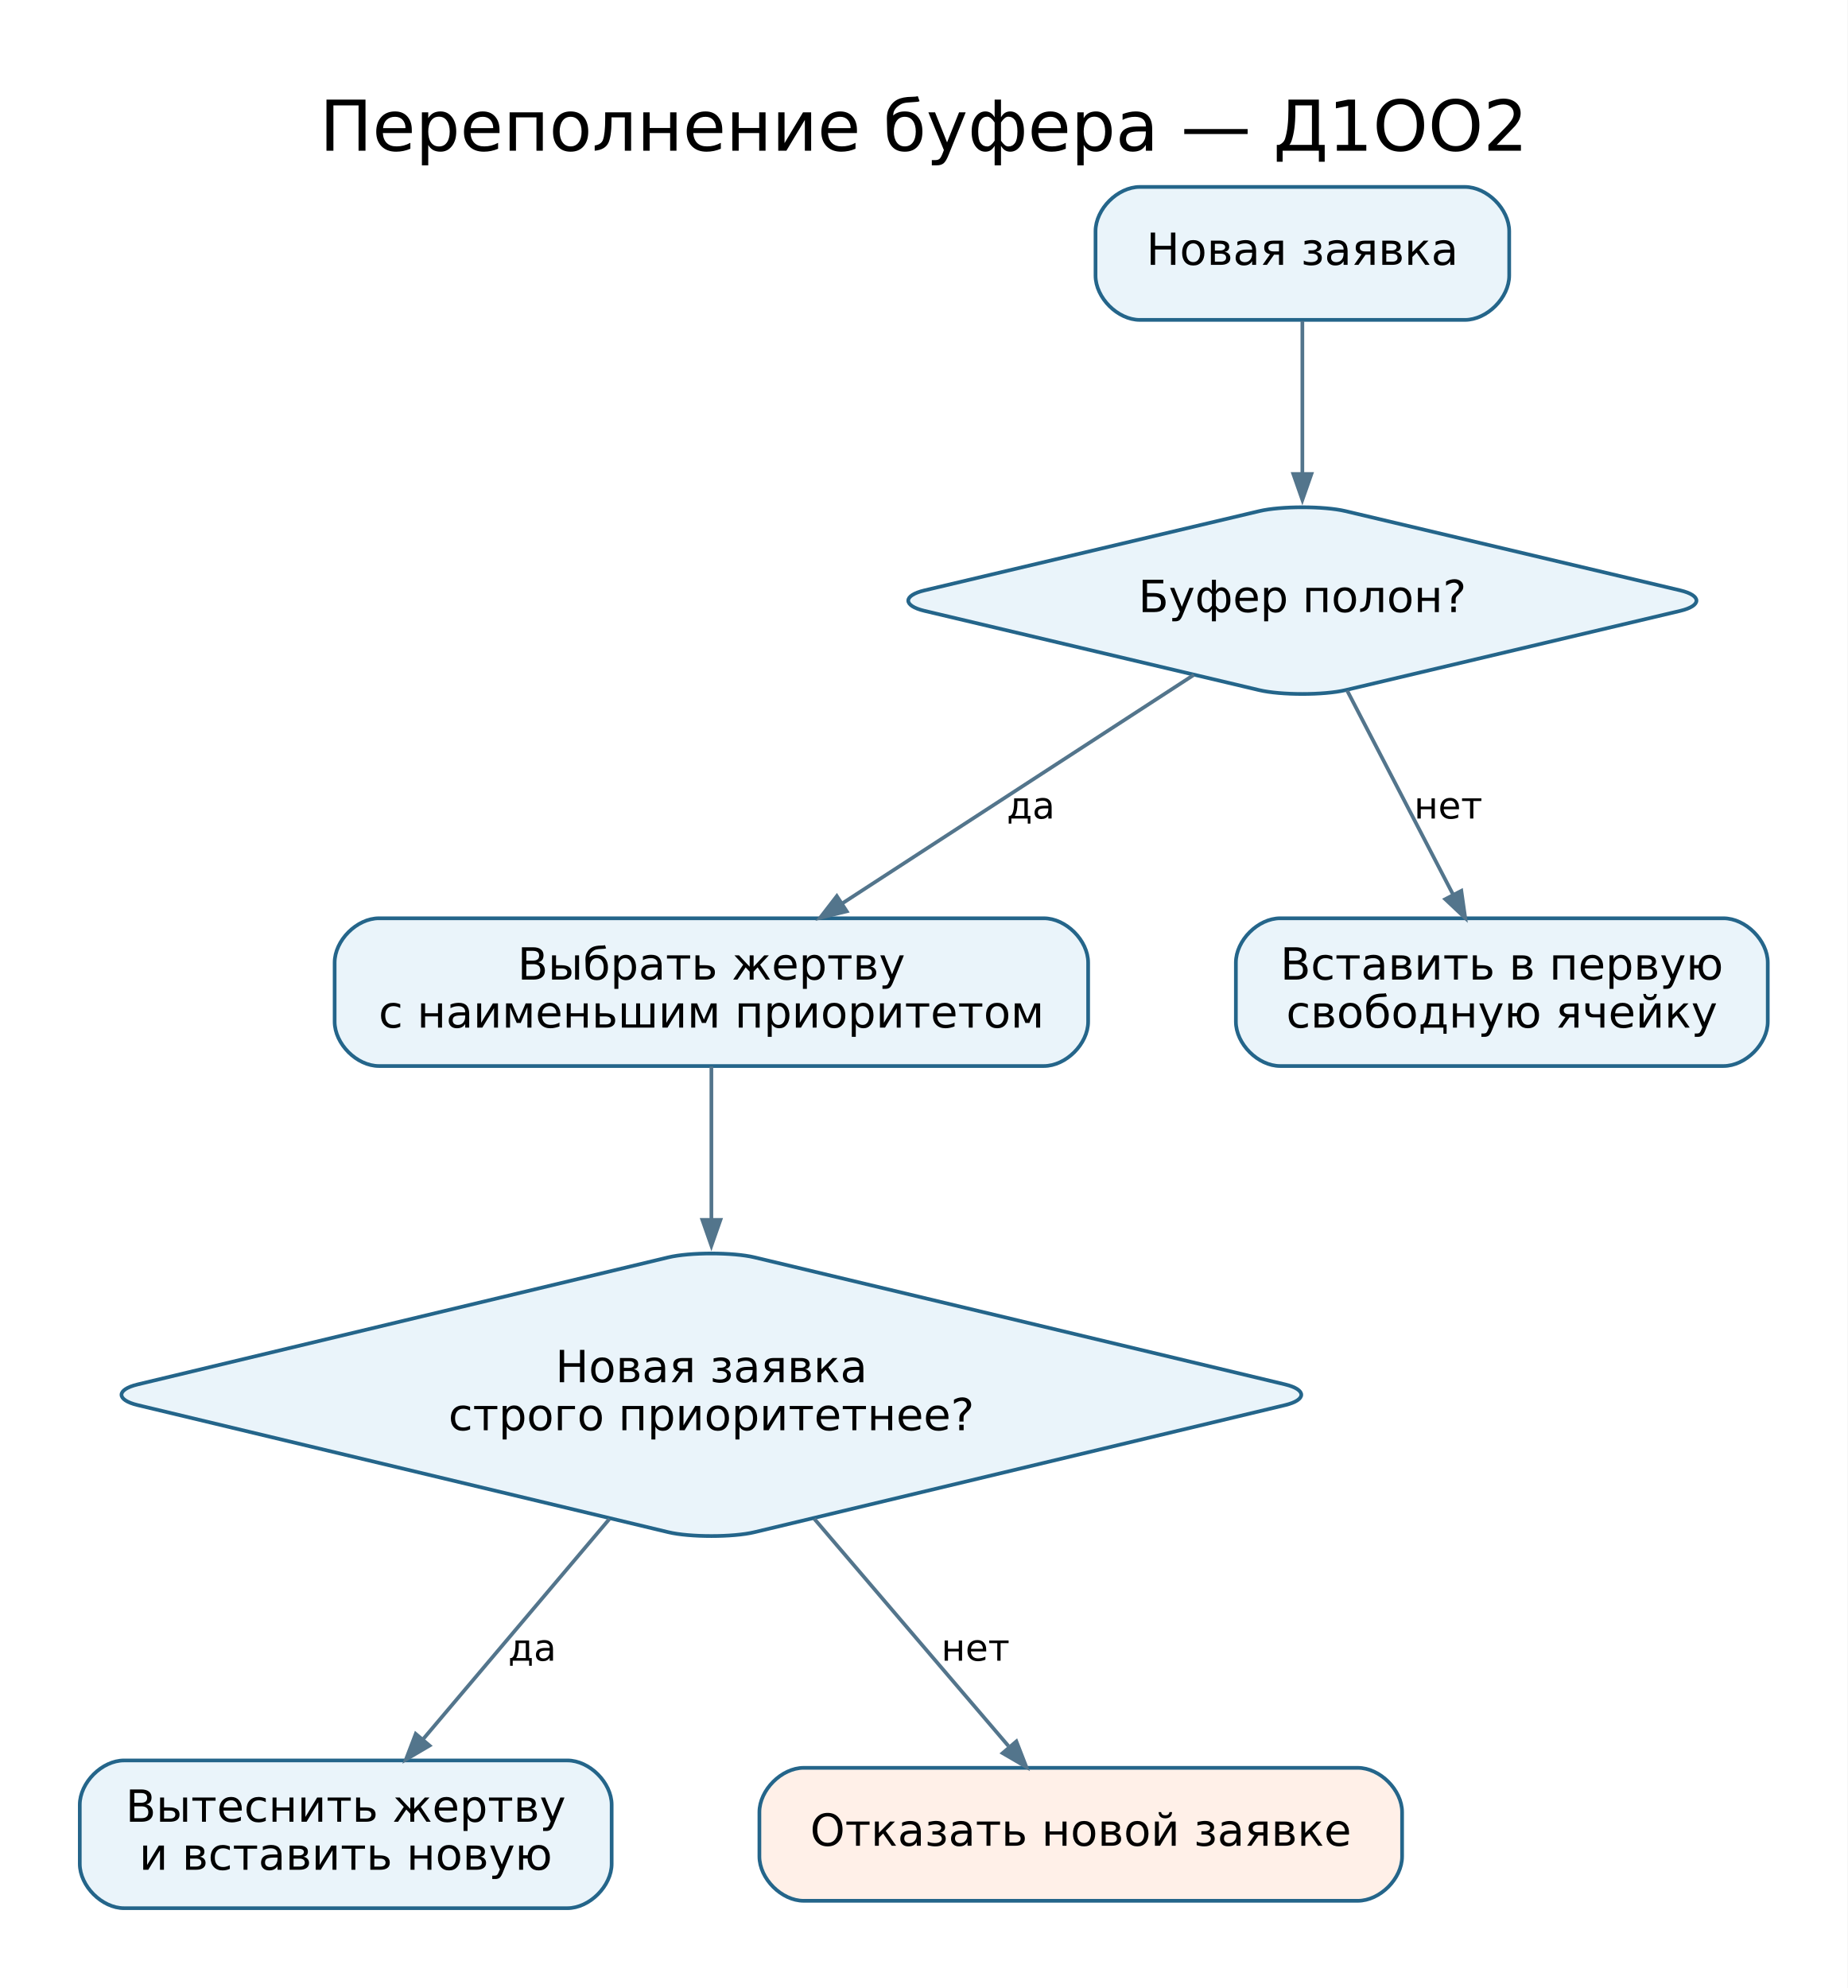
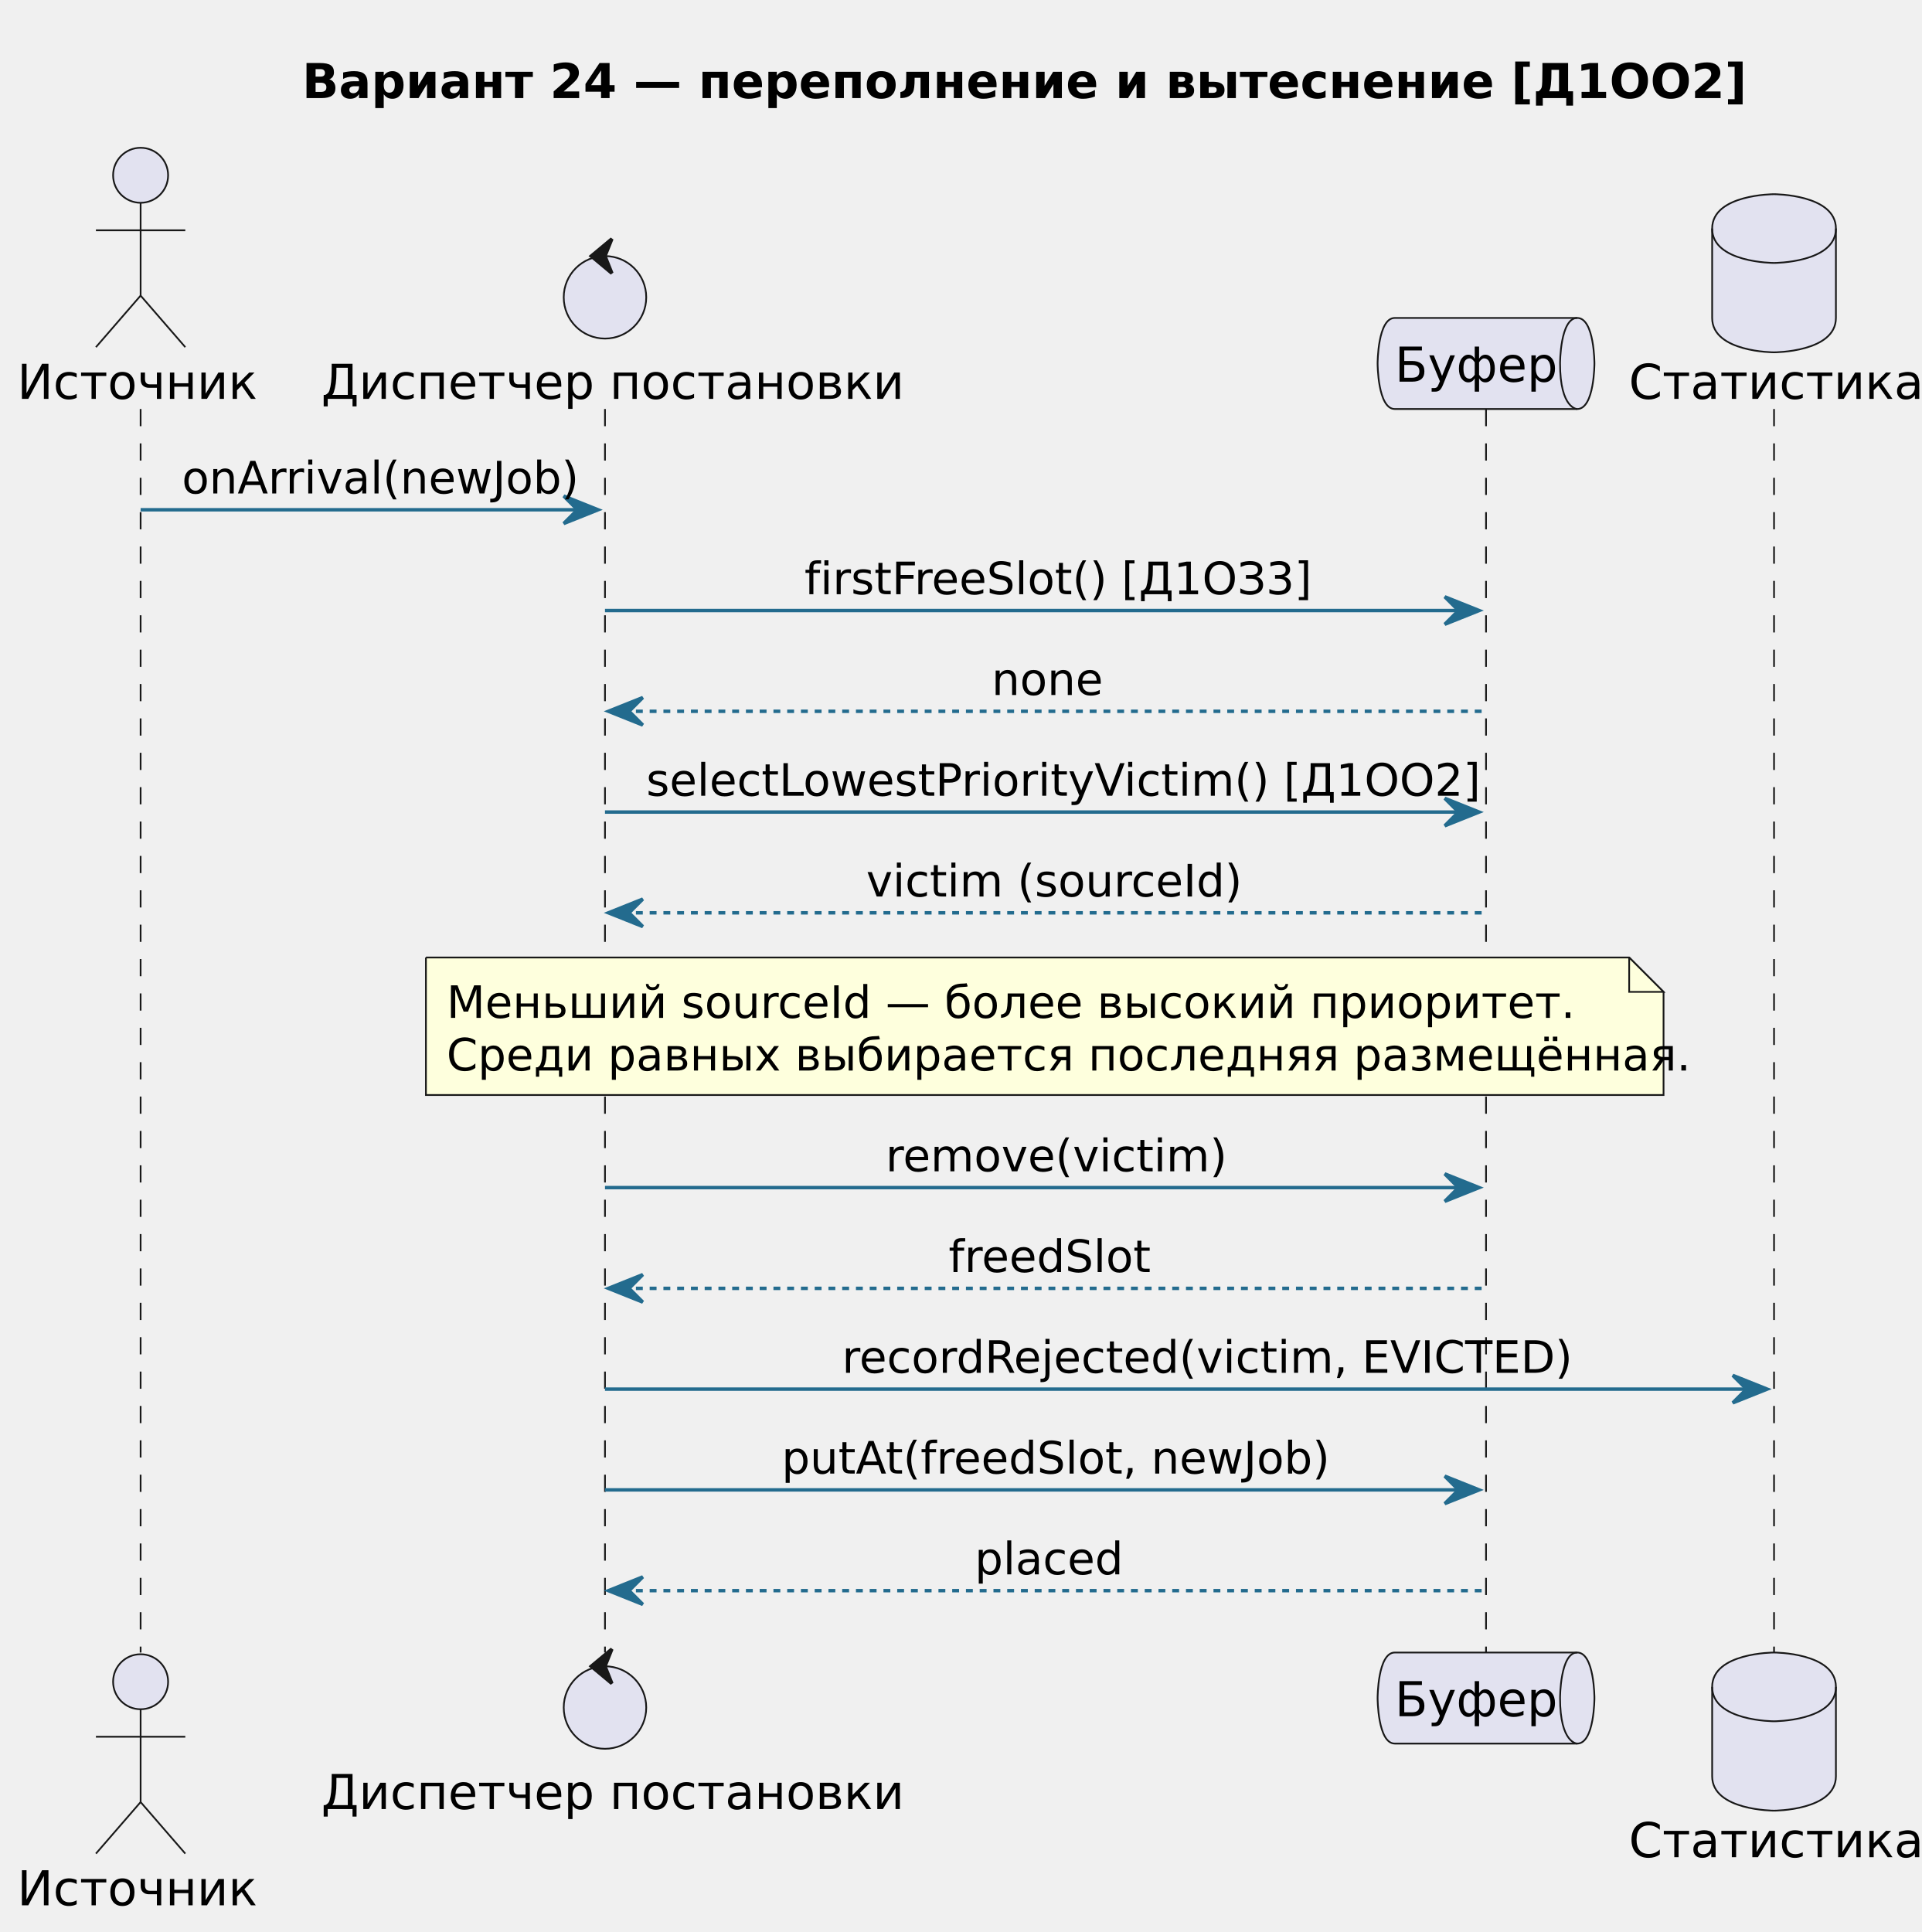
- <svg xmlns="http://www.w3.org/2000/svg" width="500pt" height="538pt" viewBox="0.00 0.00 500.20 538.20">
-   <g id="graph0" class="graph" transform="scale(1 1) rotate(0) translate(21.6 516.6)">
-     <polygon fill="white" stroke="transparent" points="-21.6,21.6 -21.6,-516.6 478.6,-516.6 478.6,21.6 -21.6,21.6" />
-     <text text-anchor="middle" x="228.5" y="-475.8" font-family="DejaVu Sans" font-size="19.00">Переполнение буфера — Д1ОО2</text>
-     <g id="node1" class="node">
-       <path fill="#eaf4fa" stroke="#24658a" d="M375,-466C375,-466 287,-466 287,-466 281,-466 275,-460 275,-454 275,-454 275,-442 275,-442 275,-436 281,-430 287,-430 287,-430 375,-430 375,-430 381,-430 387,-436 387,-442 387,-442 387,-454 387,-454 387,-460 381,-466 375,-466" />
-       <text text-anchor="middle" x="331" y="-444.9" font-family="DejaVu Sans" font-size="12.00">Новая заявка</text>
+ <svg xmlns="http://www.w3.org/2000/svg" contentStyleType="text/css" data-diagram-type="SEQUENCE" height="562px" preserveAspectRatio="none" style="width:559px;height:562px;background:#FFFFFF;" version="1.1" viewBox="0 0 559 562" width="559px" zoomAndPan="magnify">
+   <defs />
+   <g>
+     <text fill="#000000" font-family="DejaVu Sans" font-size="14" font-weight="bold" lengthAdjust="spacing" textLength="386.524" x="87.877" y="28.535">Вариант 24 — переполнение и вытеснение [Д1ОО2]</text>
+     <g>
+       <rect fill="#000000" fill-opacity="0" height="361.727" width="8" x="37.401" y="118.977" />
+       <line style="stroke:#181818;stroke-width:0.5;stroke-dasharray:5,5;" x1="40.901" x2="40.901" y1="118.977" y2="480.703" />
    </g>
-     <g id="node2" class="node">
-       <path fill="#eaf4fa" stroke="#24658a" d="M319.32,-378.23C319.32,-378.23 228.68,-356.77 228.68,-356.77 222.84,-355.38 222.84,-352.62 228.68,-351.23 228.68,-351.23 319.32,-329.77 319.32,-329.77 325.16,-328.38 336.84,-328.38 342.68,-329.77 342.68,-329.77 433.32,-351.23 433.32,-351.23 439.16,-352.62 439.16,-355.38 433.32,-356.77 433.32,-356.77 342.68,-378.23 342.68,-378.23 336.84,-379.62 325.16,-379.62 319.32,-378.23" />
-       <text text-anchor="middle" x="331" y="-350.9" font-family="DejaVu Sans" font-size="12.00">Буфер полон?</text>
+     <g>
+       <rect fill="#000000" fill-opacity="0" height="361.727" width="8" x="172.479" y="118.977" />
+       <line style="stroke:#181818;stroke-width:0.5;stroke-dasharray:5,5;" x1="175.979" x2="175.979" y1="118.977" y2="480.703" />
    </g>
-     <g id="edge1" class="edge">
-       <path fill="none" stroke="#53758c" d="M331,-429.7C331,-418.08 331,-402.41 331,-388.41" />
-       <polygon fill="#53758c" stroke="#53758c" points="333.45,-388.28 331,-381.28 328.55,-388.28 333.45,-388.28" />
+     <g>
+       <rect fill="#000000" fill-opacity="0" height="361.727" width="8" x="428.759" y="118.977" />
+       <line style="stroke:#181818;stroke-width:0.5;stroke-dasharray:5,5;" x1="432.259" x2="432.259" y1="118.977" y2="480.703" />
    </g>
-     <g id="node3" class="node">
-       <path fill="#eaf4fa" stroke="#24658a" d="M261,-268C261,-268 81,-268 81,-268 75,-268 69,-262 69,-256 69,-256 69,-240 69,-240 69,-234 75,-228 81,-228 81,-228 261,-228 261,-228 267,-228 273,-234 273,-240 273,-240 273,-256 273,-256 273,-262 267,-268 261,-268" />
-       <text text-anchor="middle" x="171" y="-251.4" font-family="DejaVu Sans" font-size="12.00">Выбрать жертву</text>
-       <text text-anchor="middle" x="171" y="-238.4" font-family="DejaVu Sans" font-size="12.00">с наименьшим приоритетом</text>
+     <g>
+       <rect fill="#000000" fill-opacity="0" height="361.727" width="8" x="512.537" y="118.977" />
+       <line style="stroke:#181818;stroke-width:0.5;stroke-dasharray:5,5;" x1="516.037" x2="516.037" y1="118.977" y2="480.703" />
    </g>
-     <g id="edge2" class="edge">
-       <path fill="none" stroke="#53758c" d="M301.65,-333.92C274.79,-316.46 234.97,-290.58 206.36,-271.98" />
-       <polygon fill="#53758c" stroke="#53758c" points="207.64,-269.89 200.43,-268.13 204.96,-274 207.64,-269.89" />
-       <text text-anchor="middle" x="257.5" y="-295" font-family="DejaVu Sans" font-size="10.00">да</text>
-     </g>
-     <g id="node7" class="node">
-       <path fill="#eaf4fa" stroke="#24658a" d="M445,-268C445,-268 325,-268 325,-268 319,-268 313,-262 313,-256 313,-256 313,-240 313,-240 313,-234 319,-228 325,-228 325,-228 445,-228 445,-228 451,-228 457,-234 457,-240 457,-240 457,-256 457,-256 457,-262 451,-268 445,-268" />
-       <text text-anchor="middle" x="385" y="-251.4" font-family="DejaVu Sans" font-size="12.00">Вставить в первую</text>
-       <text text-anchor="middle" x="385" y="-238.4" font-family="DejaVu Sans" font-size="12.00">свободную ячейку</text>
-     </g>
-     <g id="edge3" class="edge">
-       <path fill="none" stroke="#53758c" d="M343.12,-329.66C351.63,-313.27 363.01,-291.36 371.76,-274.51" />
-       <polygon fill="#53758c" stroke="#53758c" points="374.04,-275.43 375.09,-268.09 369.69,-273.17 374.04,-275.43" />
-       <text text-anchor="middle" x="370.5" y="-295" font-family="DejaVu Sans" font-size="10.00">нет</text>
-     </g>
-     <g id="node4" class="node">
-       <path fill="#eaf4fa" stroke="#24658a" d="M159.33,-176.2C159.33,-176.2 15.67,-141.8 15.67,-141.8 9.83,-140.4 9.83,-137.6 15.67,-136.2 15.67,-136.2 159.33,-101.8 159.33,-101.8 165.17,-100.4 176.83,-100.4 182.67,-101.8 182.67,-101.8 326.33,-136.2 326.33,-136.2 332.17,-137.6 332.17,-140.4 326.33,-141.8 326.33,-141.8 182.67,-176.2 182.67,-176.2 176.83,-177.6 165.17,-177.6 159.33,-176.2" />
-       <text text-anchor="middle" x="171" y="-142.4" font-family="DejaVu Sans" font-size="12.00">Новая заявка</text>
-       <text text-anchor="middle" x="171" y="-129.4" font-family="DejaVu Sans" font-size="12.00">строго приоритетнее?</text>
-     </g>
-     <g id="edge4" class="edge">
-       <path fill="none" stroke="#53758c" d="M171,-227.87C171,-216.3 171,-201.01 171,-186.43" />
-       <polygon fill="#53758c" stroke="#53758c" points="173.45,-186.35 171,-179.35 168.55,-186.35 173.45,-186.35" />
-     </g>
-     <g id="node5" class="node">
-       <path fill="#eaf4fa" stroke="#24658a" d="M132,-40C132,-40 12,-40 12,-40 6,-40 0,-34 0,-28 0,-28 0,-12 0,-12 0,-6 6,0 12,0 12,0 132,0 132,0 138,0 144,-6 144,-12 144,-12 144,-28 144,-28 144,-34 138,-40 132,-40" />
-       <text text-anchor="middle" x="72" y="-23.4" font-family="DejaVu Sans" font-size="12.00">Вытеснить жертву</text>
-       <text text-anchor="middle" x="72" y="-10.4" font-family="DejaVu Sans" font-size="12.00">и вставить новую</text>
-     </g>
-     <g id="edge5" class="edge">
-       <path fill="none" stroke="#53758c" d="M143.42,-105.41C127.49,-86.58 107.75,-63.26 93.07,-45.9" />
-       <polygon fill="#53758c" stroke="#53758c" points="94.69,-44.02 88.3,-40.26 90.95,-47.19 94.69,-44.02" />
-       <text text-anchor="middle" x="122.5" y="-67" font-family="DejaVu Sans" font-size="10.00">да</text>
-     </g>
-     <g id="node6" class="node">
-       <path fill="#fff0e8" stroke="#24658a" d="M346,-38C346,-38 196,-38 196,-38 190,-38 184,-32 184,-26 184,-26 184,-14 184,-14 184,-8 190,-2 196,-2 196,-2 346,-2 346,-2 352,-2 358,-8 358,-14 358,-14 358,-26 358,-26 358,-32 352,-38 346,-38" />
-       <text text-anchor="middle" x="271" y="-16.9" font-family="DejaVu Sans" font-size="12.00">Отказать новой заявке</text>
-     </g>
-     <g id="edge6" class="edge">
-       <path fill="none" stroke="#53758c" d="M198.86,-105.41C215.57,-85.85 236.43,-61.44 251.42,-43.91" />
-       <polygon fill="#53758c" stroke="#53758c" points="253.57,-45.16 256.26,-38.25 249.85,-41.98 253.57,-45.16" />
-       <text text-anchor="middle" x="242.5" y="-67" font-family="DejaVu Sans" font-size="10.00">нет</text>
-     </g>
+     <text fill="#000000" font-family="DejaVu Sans" font-size="14" lengthAdjust="spacing" textLength="65.803" x="5" y="116.023">Источник</text>
+     <ellipse cx="40.901" cy="50.988" fill="#E2E2F0" rx="8" ry="8" style="stroke:#181818;stroke-width:0.5;" />
+     <path d="M40.901,58.988 L40.901,85.988 M27.901,66.988 L53.901,66.988 M40.901,85.988 L27.901,100.988 M40.901,85.988 L53.901,100.988" fill="none" style="stroke:#181818;stroke-width:0.5;" />
+     <text fill="#000000" font-family="DejaVu Sans" font-size="14" lengthAdjust="spacing" textLength="159.024" x="93.467" y="116.023">Диспетчер постановки</text>
+     <ellipse cx="175.979" cy="86.488" fill="#E2E2F0" rx="12" ry="12" style="stroke:#181818;stroke-width:0.5;" />
+     <polygon fill="#181818" points="171.979,74.488,177.979,69.488,175.979,74.488,177.979,79.488,171.979,74.488" style="stroke:#181818;stroke-width:1;" />
+     <path d="M405.722,92.488 L458.795,92.488 C463.795,92.488 463.795,105.732 463.795,105.732 C463.795,105.732 463.795,118.977 458.795,118.977 L405.722,118.977 C400.722,118.977 400.722,105.732 400.722,105.732 C400.722,105.732 400.722,92.488 405.722,92.488" fill="#E2E2F0" style="stroke:#181818;stroke-width:0.5;" />
+     <path d="M458.795,92.488 C453.795,92.488 453.795,105.732 453.795,105.732 C453.795,118.977 458.795,118.977 458.795,118.977" fill="none" style="stroke:#181818;stroke-width:0.5;" />
+     <text fill="#000000" font-family="DejaVu Sans" font-size="14" lengthAdjust="spacing" textLength="43.073" x="405.722" y="111.023">Буфер</text>
+     <text fill="#000000" font-family="DejaVu Sans" font-size="14" lengthAdjust="spacing" textLength="78.483" x="473.795" y="116.023">Статистика</text>
+     <path d="M498.037,66.488 C498.037,56.488 516.037,56.488 516.037,56.488 C516.037,56.488 534.037,56.488 534.037,66.488 L534.037,92.488 C534.037,102.488 516.037,102.488 516.037,102.488 C516.037,102.488 498.037,102.488 498.037,92.488 L498.037,66.488" fill="#E2E2F0" style="stroke:#181818;stroke-width:0.5;" />
+     <path d="M498.037,66.488 C498.037,76.488 516.037,76.488 516.037,76.488 C516.037,76.488 534.037,76.488 534.037,66.488" fill="none" style="stroke:#181818;stroke-width:0.5;" />
+     <text fill="#000000" font-family="DejaVu Sans" font-size="14" lengthAdjust="spacing" textLength="65.803" x="5" y="554.238">Источник</text>
+     <ellipse cx="40.901" cy="489.203" fill="#E2E2F0" rx="8" ry="8" style="stroke:#181818;stroke-width:0.5;" />
+     <path d="M40.901,497.203 L40.901,524.203 M27.901,505.203 L53.901,505.203 M40.901,524.203 L27.901,539.203 M40.901,524.203 L53.901,539.203" fill="none" style="stroke:#181818;stroke-width:0.5;" />
+     <text fill="#000000" font-family="DejaVu Sans" font-size="14" lengthAdjust="spacing" textLength="159.024" x="93.467" y="526.238">Диспетчер постановки</text>
+     <ellipse cx="175.979" cy="496.703" fill="#E2E2F0" rx="12" ry="12" style="stroke:#181818;stroke-width:0.5;" />
+     <polygon fill="#181818" points="171.979,484.703,177.979,479.703,175.979,484.703,177.979,489.703,171.979,484.703" style="stroke:#181818;stroke-width:1;" />
+     <path d="M405.722,480.703 L458.795,480.703 C463.795,480.703 463.795,493.947 463.795,493.947 C463.795,493.947 463.795,507.191 458.795,507.191 L405.722,507.191 C400.722,507.191 400.722,493.947 400.722,493.947 C400.722,493.947 400.722,480.703 405.722,480.703" fill="#E2E2F0" style="stroke:#181818;stroke-width:0.5;" />
+     <path d="M458.795,480.703 C453.795,480.703 453.795,493.947 453.795,493.947 C453.795,507.191 458.795,507.191 458.795,507.191" fill="none" style="stroke:#181818;stroke-width:0.5;" />
+     <text fill="#000000" font-family="DejaVu Sans" font-size="14" lengthAdjust="spacing" textLength="43.073" x="405.722" y="499.238">Буфер</text>
+     <text fill="#000000" font-family="DejaVu Sans" font-size="14" lengthAdjust="spacing" textLength="78.483" x="473.795" y="540.238">Статистика</text>
+     <path d="M498.037,490.703 C498.037,480.703 516.037,480.703 516.037,480.703 C516.037,480.703 534.037,480.703 534.037,490.703 L534.037,516.703 C534.037,526.703 516.037,526.703 516.037,526.703 C516.037,526.703 498.037,526.703 498.037,516.703 L498.037,490.703" fill="#E2E2F0" style="stroke:#181818;stroke-width:0.5;" />
+     <path d="M498.037,490.703 C498.037,500.703 516.037,500.703 516.037,500.703 C516.037,500.703 534.037,500.703 534.037,490.703" fill="none" style="stroke:#181818;stroke-width:0.5;" />
+     <polygon fill="#236B8E" points="163.979,144.287,173.979,148.287,163.979,152.287,167.979,148.287" style="stroke:#236B8E;stroke-width:1;" />
+     <line style="stroke:#236B8E;stroke-width:1;" x1="40.901" x2="169.979" y1="148.287" y2="148.287" />
+     <text fill="#000000" font-family="DejaVu Sans" font-size="13" lengthAdjust="spacing" textLength="111.078" x="52.901" y="143.545">onArrival(newJob)</text>
+     <polygon fill="#236B8E" points="420.259,173.598,430.259,177.598,420.259,181.598,424.259,177.598" style="stroke:#236B8E;stroke-width:1;" />
+     <line style="stroke:#236B8E;stroke-width:1;" x1="175.979" x2="426.259" y1="177.598" y2="177.598" />
+     <text fill="#000000" font-family="DejaVu Sans" font-size="13" lengthAdjust="spacing" textLength="140.226" x="234.006" y="172.856">firstFreeSlot() [Д1ОЗ3]</text>
+     <polygon fill="#236B8E" points="186.979,202.908,176.979,206.908,186.979,210.908,182.979,206.908" style="stroke:#236B8E;stroke-width:1;" />
+     <line style="stroke:#236B8E;stroke-width:1;stroke-dasharray:2,2;" x1="180.979" x2="431.259" y1="206.908" y2="206.908" />
+     <text fill="#000000" font-family="DejaVu Sans" font-size="13" lengthAdjust="spacing" textLength="31.364" x="288.437" y="202.166">none</text>
+     <polygon fill="#236B8E" points="420.259,232.219,430.259,236.219,420.259,240.219,424.259,236.219" style="stroke:#236B8E;stroke-width:1;" />
+     <line style="stroke:#236B8E;stroke-width:1;" x1="175.979" x2="426.259" y1="236.219" y2="236.219" />
+     <text fill="#000000" font-family="DejaVu Sans" font-size="13" lengthAdjust="spacing" textLength="232.28" x="187.979" y="231.477">selectLowestPriorityVictim() [Д1ОО2]</text>
+     <polygon fill="#236B8E" points="186.979,261.529,176.979,265.529,186.979,269.529,182.979,265.529" style="stroke:#236B8E;stroke-width:1;" />
+     <line style="stroke:#236B8E;stroke-width:1;stroke-dasharray:2,2;" x1="180.979" x2="431.259" y1="265.529" y2="265.529" />
+     <text fill="#000000" font-family="DejaVu Sans" font-size="13" lengthAdjust="spacing" textLength="104.298" x="251.97" y="260.787">victim (sourceId)</text>
+     <path d="M123.898,278.529 L123.898,318.529 L483.898,318.529 L483.898,288.529 L473.898,278.529 L123.898,278.529" fill="#FEFFDD" style="stroke:#181818;stroke-width:0.5;" />
+     <path d="M473.898,278.529 L473.898,288.529 L483.898,288.529 L473.898,278.529" fill="#FEFFDD" style="stroke:#181818;stroke-width:0.5;" />
+     <text fill="#000000" font-family="DejaVu Sans" font-size="13" lengthAdjust="spacing" textLength="313.035" x="129.898" y="296.098">Меньший sourceId — более высокий приоритет.</text>
+     <text fill="#000000" font-family="DejaVu Sans" font-size="13" lengthAdjust="spacing" textLength="339.441" x="129.898" y="311.408">Среди равных выбирается последняя размещённая.</text>
+     <polygon fill="#236B8E" points="420.259,341.461,430.259,345.461,420.259,349.461,424.259,345.461" style="stroke:#236B8E;stroke-width:1;" />
+     <line style="stroke:#236B8E;stroke-width:1;" x1="175.979" x2="426.259" y1="345.461" y2="345.461" />
+     <text fill="#000000" font-family="DejaVu Sans" font-size="13" lengthAdjust="spacing" textLength="93.012" x="257.613" y="340.719">remove(victim)</text>
+     <polygon fill="#236B8E" points="186.979,370.772,176.979,374.772,186.979,378.772,182.979,374.772" style="stroke:#236B8E;stroke-width:1;" />
+     <line style="stroke:#236B8E;stroke-width:1;stroke-dasharray:2,2;" x1="180.979" x2="431.259" y1="374.772" y2="374.772" />
+     <text fill="#000000" font-family="DejaVu Sans" font-size="13" lengthAdjust="spacing" textLength="56.373" x="275.932" y="370.029">freedSlot</text>
+     <polygon fill="#236B8E" points="504.037,400.082,514.037,404.082,504.037,408.082,508.037,404.082" style="stroke:#236B8E;stroke-width:1;" />
+     <line style="stroke:#236B8E;stroke-width:1;" x1="175.979" x2="510.037" y1="404.082" y2="404.082" />
+     <text fill="#000000" font-family="DejaVu Sans" font-size="13" lengthAdjust="spacing" textLength="202.185" x="244.915" y="399.34">recordRejected(victim, EVICTED)</text>
+     <polygon fill="#236B8E" points="420.259,429.393,430.259,433.393,420.259,437.393,424.259,433.393" style="stroke:#236B8E;stroke-width:1;" />
+     <line style="stroke:#236B8E;stroke-width:1;" x1="175.979" x2="426.259" y1="433.393" y2="433.393" />
+     <text fill="#000000" font-family="DejaVu Sans" font-size="13" lengthAdjust="spacing" textLength="153.537" x="227.35" y="428.65">putAt(freedSlot, newJob)</text>
+     <polygon fill="#236B8E" points="186.979,458.703,176.979,462.703,186.979,466.703,182.979,462.703" style="stroke:#236B8E;stroke-width:1;" />
+     <line style="stroke:#236B8E;stroke-width:1;stroke-dasharray:2,2;" x1="180.979" x2="431.259" y1="462.703" y2="462.703" />
+     <text fill="#000000" font-family="DejaVu Sans" font-size="13" lengthAdjust="spacing" textLength="41.203" x="283.518" y="457.961">placed</text>
  </g>
</svg>
